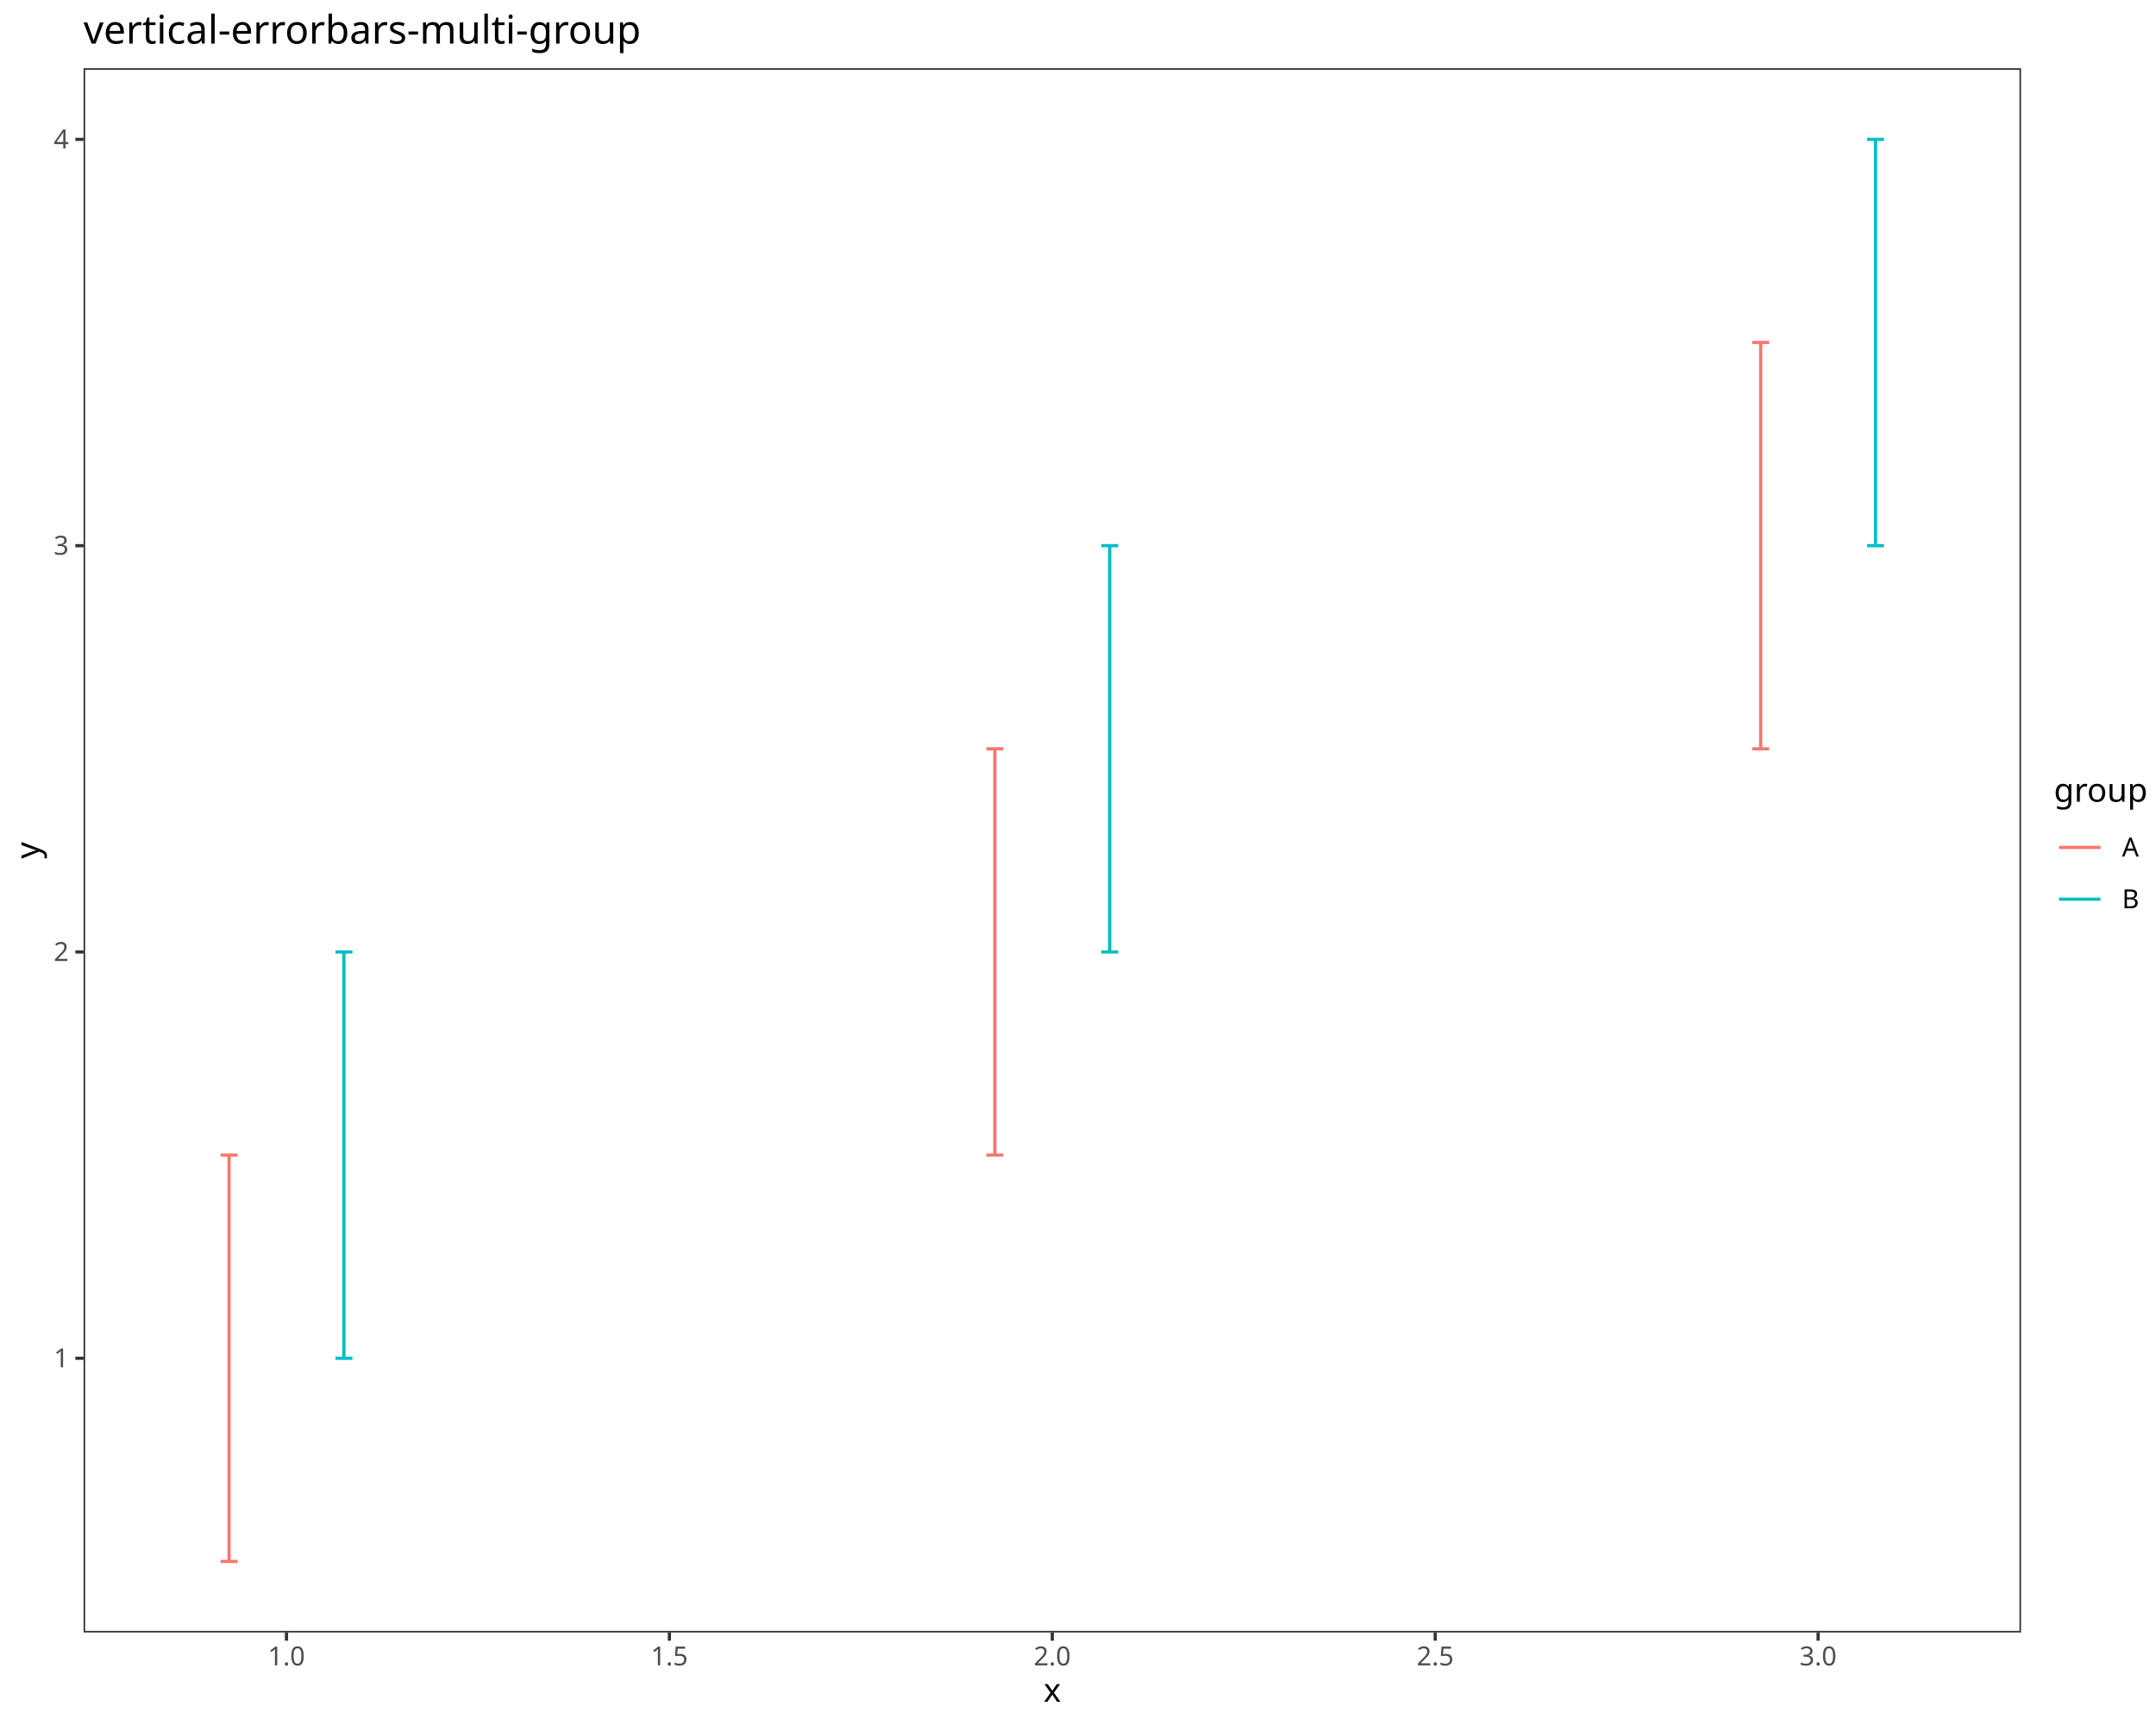
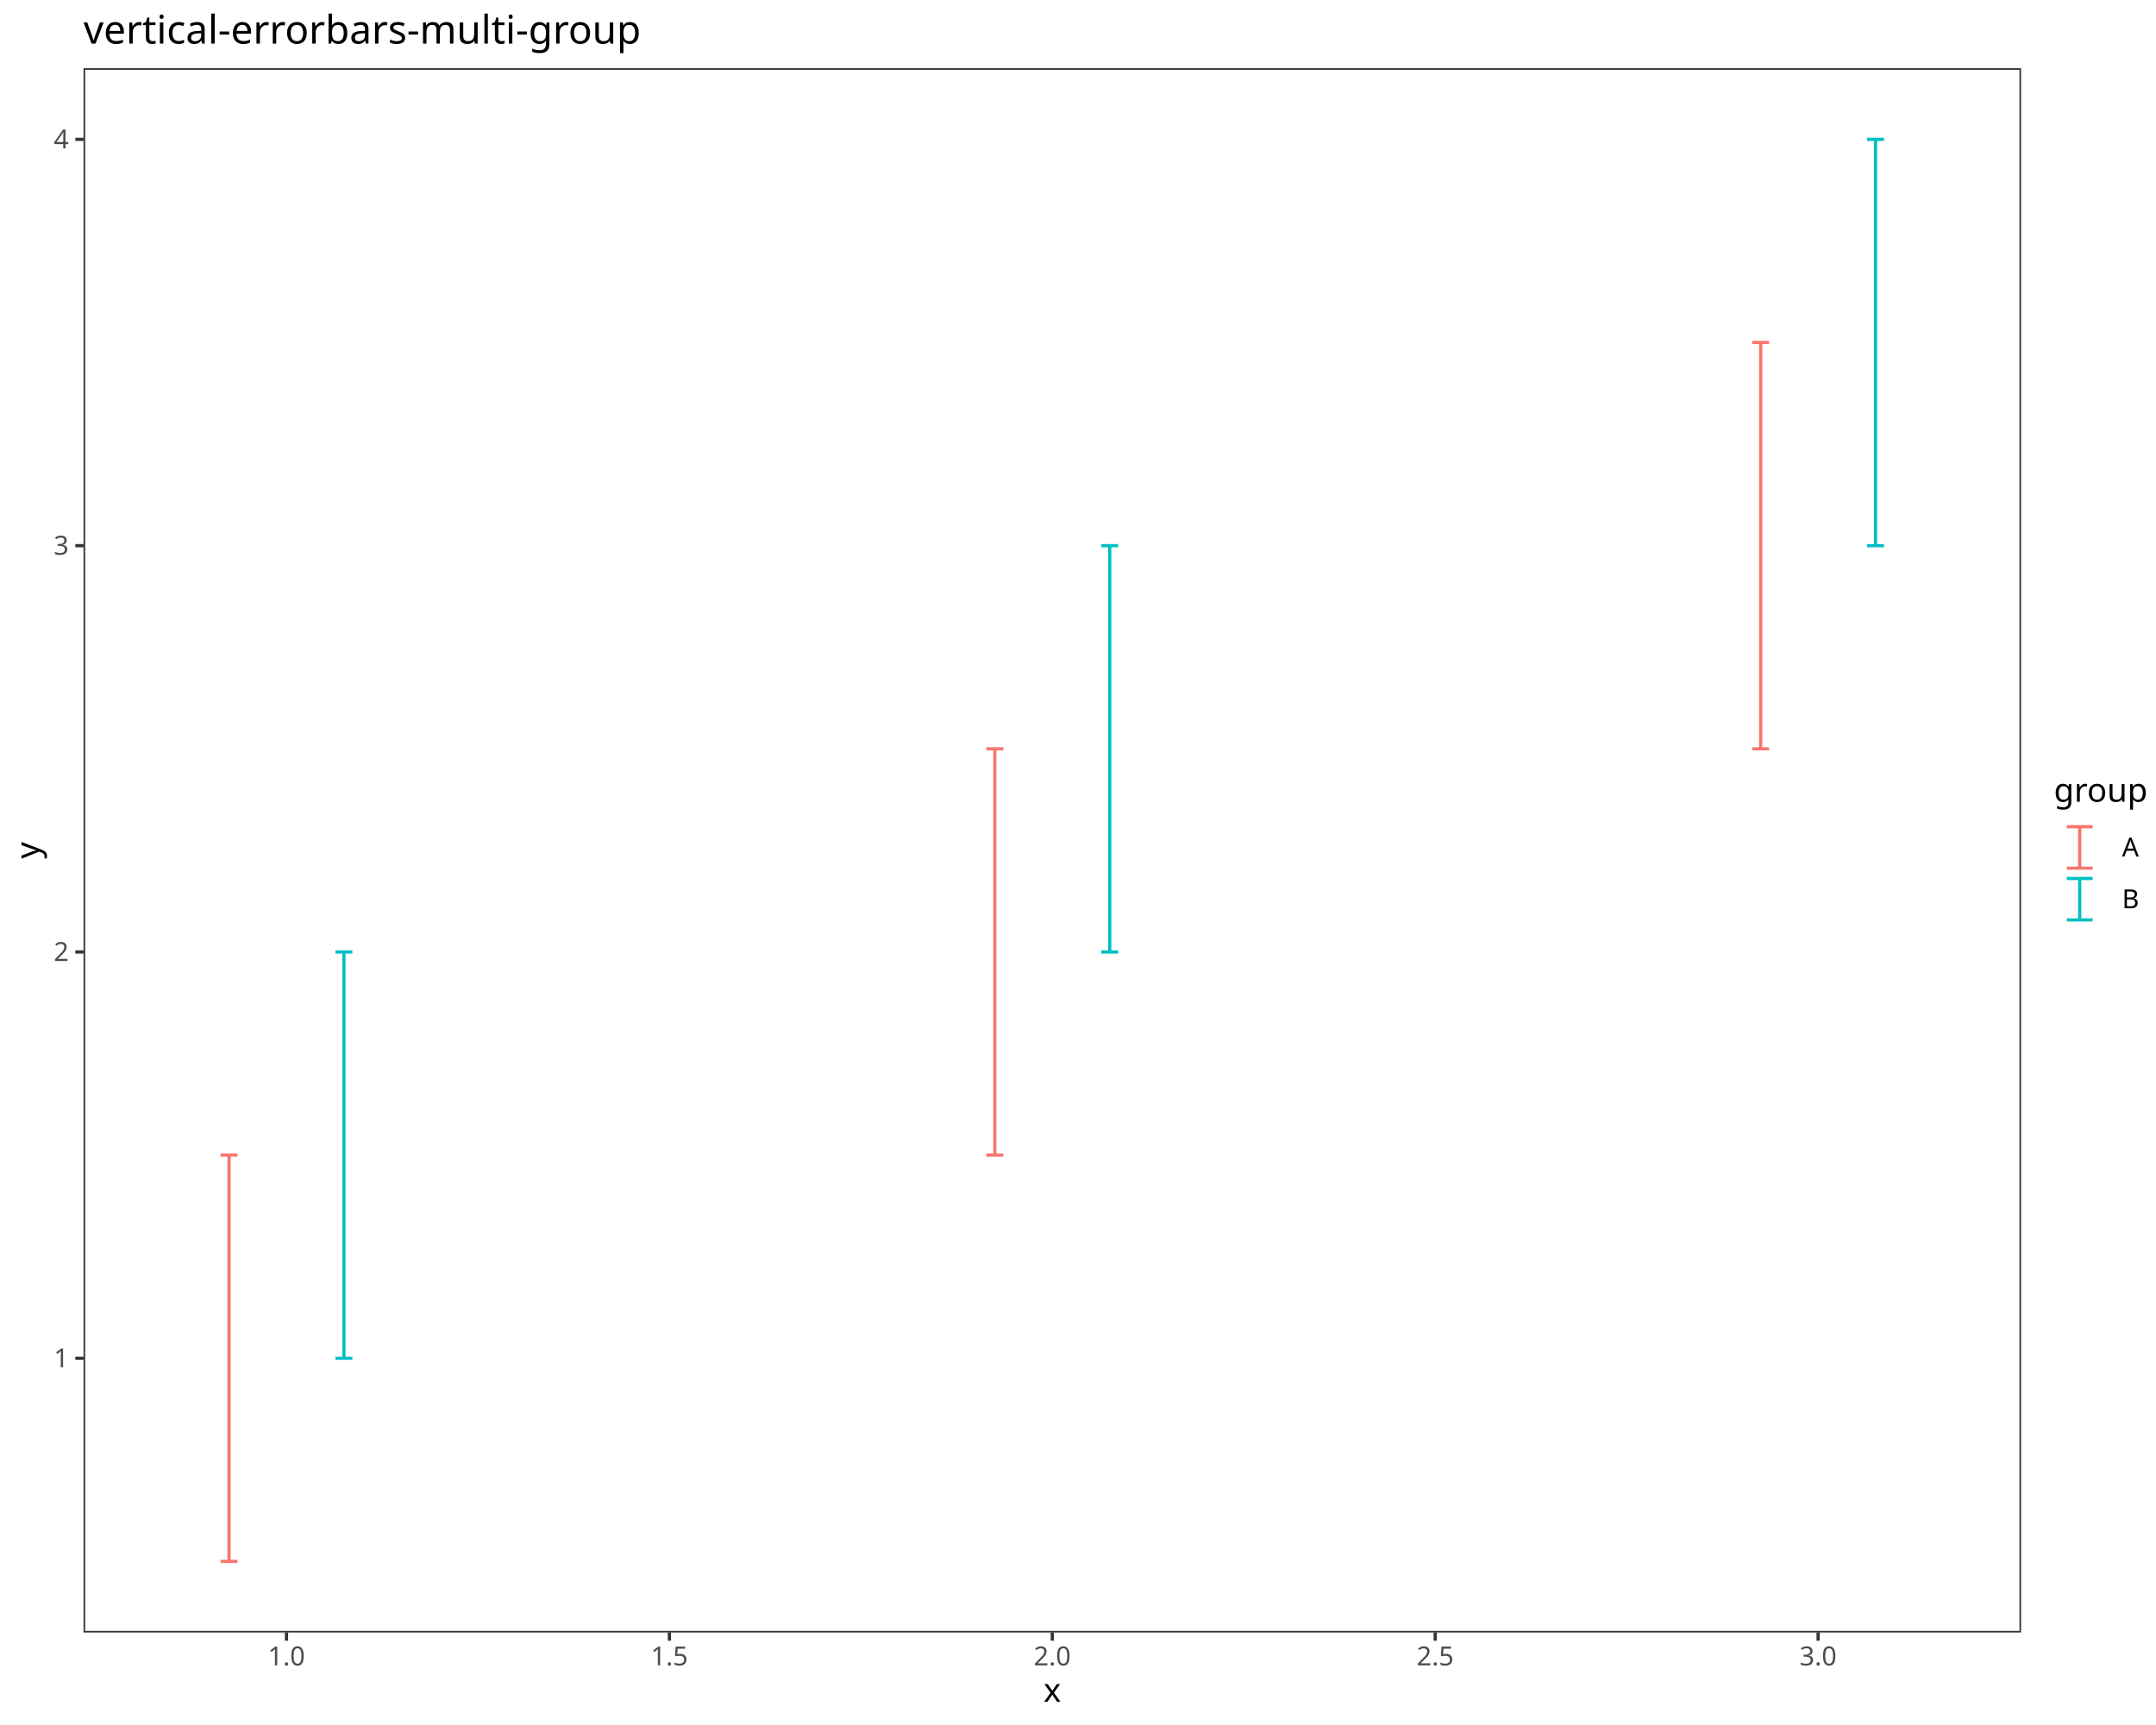
<svg xmlns="http://www.w3.org/2000/svg" class="svglite" data-engine-version="2.0" width="720.00pt" height="576.00pt" viewBox="0 0 720.00 576.00">
  <defs>
    <style type="text/css">
    .svglite line, .svglite polyline, .svglite polygon, .svglite path, .svglite rect, .svglite circle {
      fill: none;
      stroke: #000000;
      stroke-linecap: round;
      stroke-linejoin: round;
      stroke-miterlimit: 10.00;
    }
  </style>
  </defs>
  <rect width="100%" height="100%" style="stroke: none; fill: #FFFFFF;" />
  <defs>
    <clipPath id="cpMC4wMHw3MjAuMDB8MC4wMHw1NzYuMDA=">
      <rect x="0.00" y="0.00" width="720.00" height="576.00" />
    </clipPath>
  </defs>
  <g clip-path="url(#cpMC4wMHw3MjAuMDB8MC4wMHw1NzYuMDA=)">
    <rect x="0.00" y="0.00" width="720.00" height="576.00" style="stroke-width: 1.07; stroke: #FFFFFF; fill: #FFFFFF;" />
  </g>
  <defs>
    <clipPath id="cpMjcuOTB8Njc0LjkzfDIyLjc4fDU0NS4xMQ==">
      <rect x="27.90" y="22.78" width="647.03" height="522.33" />
    </clipPath>
  </defs>
  <g clip-path="url(#cpMjcuOTB8Njc0LjkzfDIyLjc4fDU0NS4xMQ==)">
    <rect x="27.90" y="22.78" width="647.03" height="522.33" style="stroke-width: 1.07; stroke: none; fill: #FFFFFF;" />
    <line x1="76.49" y1="521.37" x2="76.49" y2="385.70" style="stroke-width: 1.07; stroke: #F8766D; stroke-linecap: butt;" />
    <line x1="332.23" y1="385.70" x2="332.23" y2="250.03" style="stroke-width: 1.07; stroke: #F8766D; stroke-linecap: butt;" />
    <line x1="587.98" y1="250.03" x2="587.98" y2="114.36" style="stroke-width: 1.07; stroke: #F8766D; stroke-linecap: butt;" />
    <line x1="114.85" y1="453.54" x2="114.85" y2="317.87" style="stroke-width: 1.07; stroke: #00BFC4; stroke-linecap: butt;" />
    <line x1="370.60" y1="317.87" x2="370.60" y2="182.20" style="stroke-width: 1.07; stroke: #00BFC4; stroke-linecap: butt;" />
    <line x1="626.34" y1="182.20" x2="626.34" y2="46.53" style="stroke-width: 1.07; stroke: #00BFC4; stroke-linecap: butt;" />
    <line x1="73.66" y1="521.37" x2="79.33" y2="521.37" style="stroke-width: 1.07; stroke: #F8766D; stroke-linecap: butt;" />
    <line x1="329.40" y1="385.70" x2="335.07" y2="385.70" style="stroke-width: 1.07; stroke: #F8766D; stroke-linecap: butt;" />
    <line x1="585.14" y1="250.03" x2="590.81" y2="250.03" style="stroke-width: 1.07; stroke: #F8766D; stroke-linecap: butt;" />
    <line x1="112.02" y1="453.54" x2="117.69" y2="453.54" style="stroke-width: 1.07; stroke: #00BFC4; stroke-linecap: butt;" />
    <line x1="367.76" y1="317.87" x2="373.43" y2="317.87" style="stroke-width: 1.07; stroke: #00BFC4; stroke-linecap: butt;" />
    <line x1="623.50" y1="182.20" x2="629.17" y2="182.20" style="stroke-width: 1.07; stroke: #00BFC4; stroke-linecap: butt;" />
    <line x1="73.66" y1="385.70" x2="79.33" y2="385.70" style="stroke-width: 1.07; stroke: #F8766D; stroke-linecap: butt;" />
    <line x1="329.40" y1="250.03" x2="335.07" y2="250.03" style="stroke-width: 1.07; stroke: #F8766D; stroke-linecap: butt;" />
    <line x1="585.14" y1="114.36" x2="590.81" y2="114.36" style="stroke-width: 1.07; stroke: #F8766D; stroke-linecap: butt;" />
    <line x1="112.02" y1="317.87" x2="117.69" y2="317.87" style="stroke-width: 1.07; stroke: #00BFC4; stroke-linecap: butt;" />
    <line x1="367.76" y1="182.20" x2="373.43" y2="182.20" style="stroke-width: 1.07; stroke: #00BFC4; stroke-linecap: butt;" />
    <line x1="623.50" y1="46.53" x2="629.17" y2="46.53" style="stroke-width: 1.07; stroke: #00BFC4; stroke-linecap: butt;" />
    <rect x="27.90" y="22.78" width="647.03" height="522.33" style="stroke-width: 1.07; stroke: #333333;" />
  </g>
  <g clip-path="url(#cpMC4wMHw3MjAuMDB8MC4wMHw1NzYuMDA=)">
    <text x="22.97" y="456.56" text-anchor="end" style="font-size: 8.80px; fill: #4D4D4D; font-family: sans;" textLength="4.89px" lengthAdjust="spacingAndGlyphs">1</text>
    <text x="22.97" y="320.89" text-anchor="end" style="font-size: 8.80px; fill: #4D4D4D; font-family: sans;" textLength="4.89px" lengthAdjust="spacingAndGlyphs">2</text>
    <text x="22.97" y="185.22" text-anchor="end" style="font-size: 8.80px; fill: #4D4D4D; font-family: sans;" textLength="4.89px" lengthAdjust="spacingAndGlyphs">3</text>
    <text x="22.97" y="49.55" text-anchor="end" style="font-size: 8.80px; fill: #4D4D4D; font-family: sans;" textLength="4.89px" lengthAdjust="spacingAndGlyphs">4</text>
    <polyline points="25.16,453.54 27.90,453.54 " style="stroke-width: 1.07; stroke: #333333; stroke-linecap: butt;" />
    <polyline points="25.16,317.87 27.90,317.87 " style="stroke-width: 1.07; stroke: #333333; stroke-linecap: butt;" />
    <polyline points="25.16,182.20 27.90,182.20 " style="stroke-width: 1.07; stroke: #333333; stroke-linecap: butt;" />
    <polyline points="25.16,46.53 27.90,46.53 " style="stroke-width: 1.07; stroke: #333333; stroke-linecap: butt;" />
    <polyline points="95.67,547.85 95.67,545.11 " style="stroke-width: 1.07; stroke: #333333; stroke-linecap: butt;" />
    <polyline points="223.54,547.85 223.54,545.11 " style="stroke-width: 1.07; stroke: #333333; stroke-linecap: butt;" />
    <polyline points="351.41,547.85 351.41,545.11 " style="stroke-width: 1.07; stroke: #333333; stroke-linecap: butt;" />
    <polyline points="479.29,547.85 479.29,545.11 " style="stroke-width: 1.07; stroke: #333333; stroke-linecap: butt;" />
    <polyline points="607.16,547.85 607.16,545.11 " style="stroke-width: 1.07; stroke: #333333; stroke-linecap: butt;" />
    <text x="95.67" y="556.10" text-anchor="middle" style="font-size: 8.80px; fill: #4D4D4D; font-family: sans;" textLength="12.23px" lengthAdjust="spacingAndGlyphs">1.0</text>
    <text x="223.54" y="556.10" text-anchor="middle" style="font-size: 8.80px; fill: #4D4D4D; font-family: sans;" textLength="12.23px" lengthAdjust="spacingAndGlyphs">1.5</text>
    <text x="351.41" y="556.10" text-anchor="middle" style="font-size: 8.80px; fill: #4D4D4D; font-family: sans;" textLength="12.23px" lengthAdjust="spacingAndGlyphs">2.0</text>
    <text x="479.29" y="556.10" text-anchor="middle" style="font-size: 8.80px; fill: #4D4D4D; font-family: sans;" textLength="12.23px" lengthAdjust="spacingAndGlyphs">2.5</text>
    <text x="607.16" y="556.10" text-anchor="middle" style="font-size: 8.80px; fill: #4D4D4D; font-family: sans;" textLength="12.23px" lengthAdjust="spacingAndGlyphs">3.0</text>
    <text x="351.41" y="568.24" text-anchor="middle" style="font-size: 11.00px; font-family: sans;" textLength="5.50px" lengthAdjust="spacingAndGlyphs">x</text>
    <text transform="translate(13.05,283.95) rotate(-90)" text-anchor="middle" style="font-size: 11.00px; font-family: sans;" textLength="5.50px" lengthAdjust="spacingAndGlyphs">y</text>
    <rect x="685.89" y="259.00" width="28.63" height="49.89" style="stroke-width: 1.07; stroke: none; fill: #FFFFFF;" />
    <text x="685.89" y="267.71" style="font-size: 11.00px; font-family: sans;" textLength="28.14px" lengthAdjust="spacingAndGlyphs">group</text>
    <rect x="685.89" y="274.33" width="17.28" height="17.28" style="stroke-width: 1.07; stroke: none; fill: #FFFFFF;" />
-     <line x1="687.62" y1="282.97" x2="701.44" y2="282.97" style="stroke-width: 1.07; stroke: #F8766D; stroke-linecap: butt;" />
+     <line x1="694.53" y1="289.89" x2="694.53" y2="276.06" style="stroke-width: 1.07; stroke: #F8766D; stroke-linecap: butt;" />
+     <line x1="690.21" y1="289.89" x2="698.85" y2="289.89" style="stroke-width: 1.07; stroke: #F8766D; stroke-linecap: butt;" />
+     <line x1="690.21" y1="276.06" x2="698.85" y2="276.06" style="stroke-width: 1.07; stroke: #F8766D; stroke-linecap: butt;" />
    <rect x="685.89" y="291.61" width="17.28" height="17.28" style="stroke-width: 1.07; stroke: none; fill: #FFFFFF;" />
-     <line x1="687.62" y1="300.25" x2="701.44" y2="300.25" style="stroke-width: 1.07; stroke: #00BFC4; stroke-linecap: butt;" />
+     <line x1="694.53" y1="307.17" x2="694.53" y2="293.34" style="stroke-width: 1.07; stroke: #00BFC4; stroke-linecap: butt;" />
+     <line x1="690.21" y1="307.17" x2="698.85" y2="307.17" style="stroke-width: 1.07; stroke: #00BFC4; stroke-linecap: butt;" />
+     <line x1="690.21" y1="293.34" x2="698.85" y2="293.34" style="stroke-width: 1.07; stroke: #00BFC4; stroke-linecap: butt;" />
    <text x="708.65" y="286.00" style="font-size: 8.80px; font-family: sans;" textLength="5.87px" lengthAdjust="spacingAndGlyphs">A</text>
    <text x="708.65" y="303.28" style="font-size: 8.80px; font-family: sans;" textLength="5.87px" lengthAdjust="spacingAndGlyphs">B</text>
    <text x="27.90" y="14.56" style="font-size: 13.20px; font-family: sans;" textLength="170.19px" lengthAdjust="spacingAndGlyphs">vertical-errorbars-multi-group</text>
  </g>
</svg>
